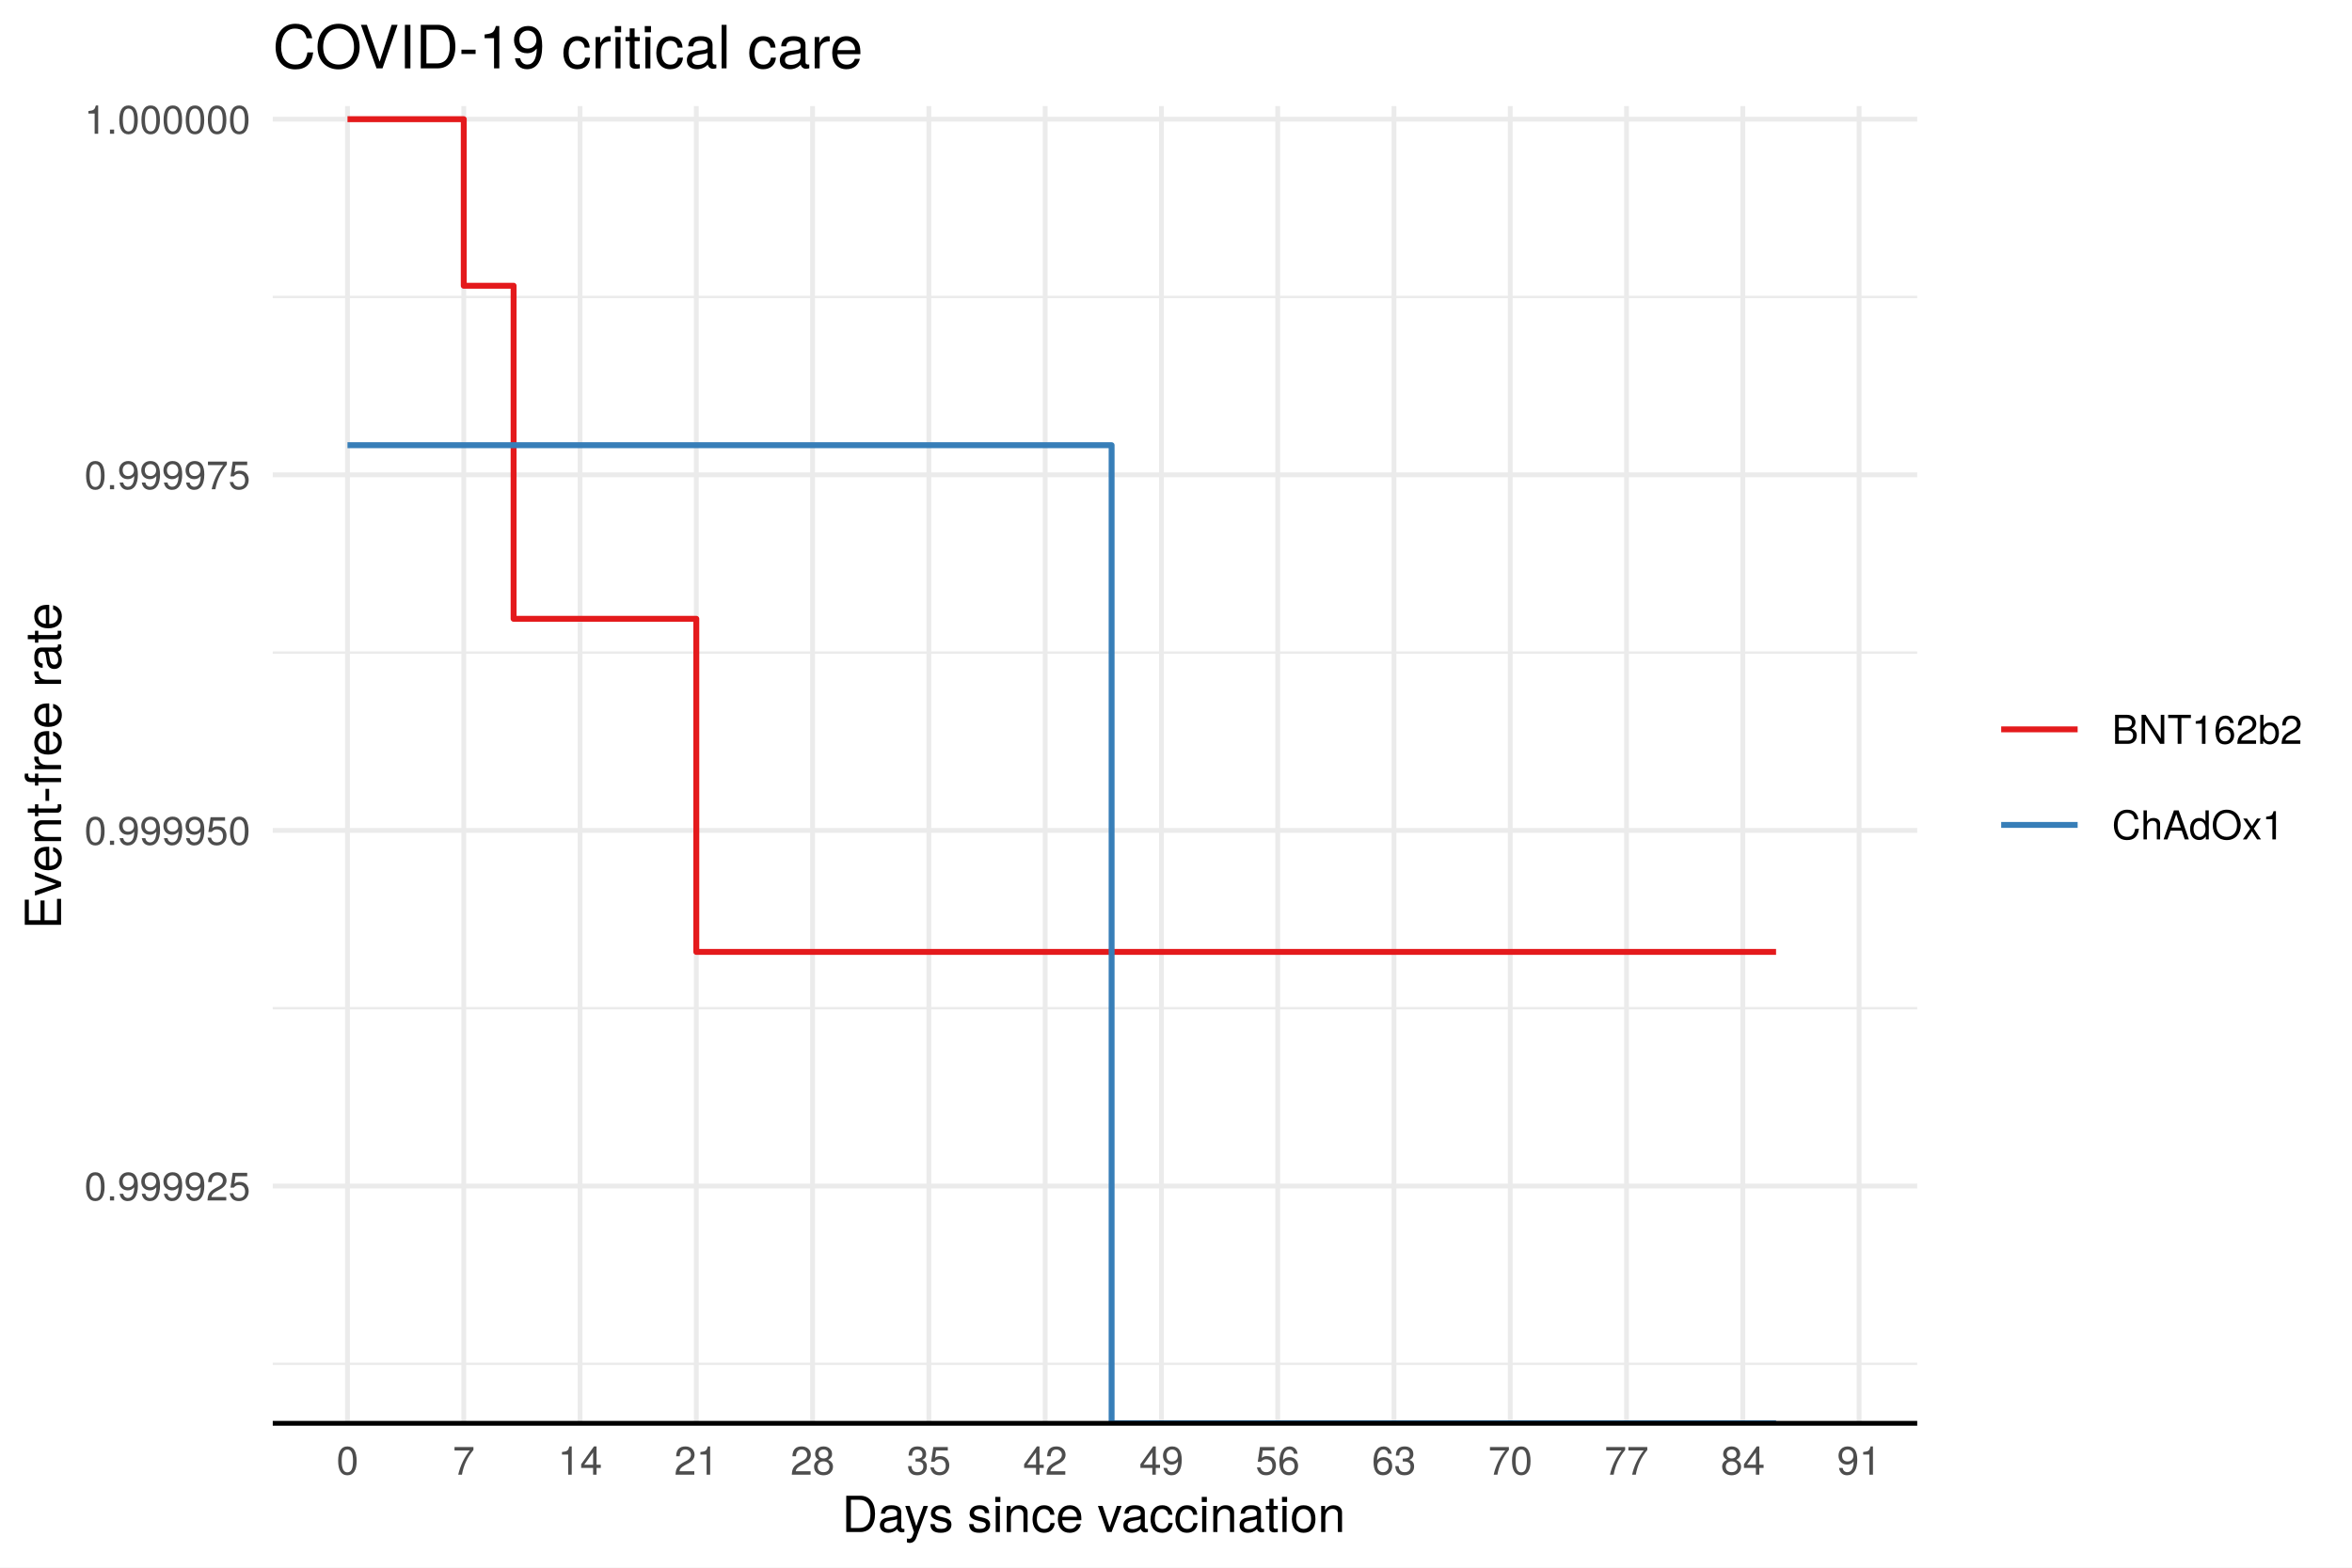
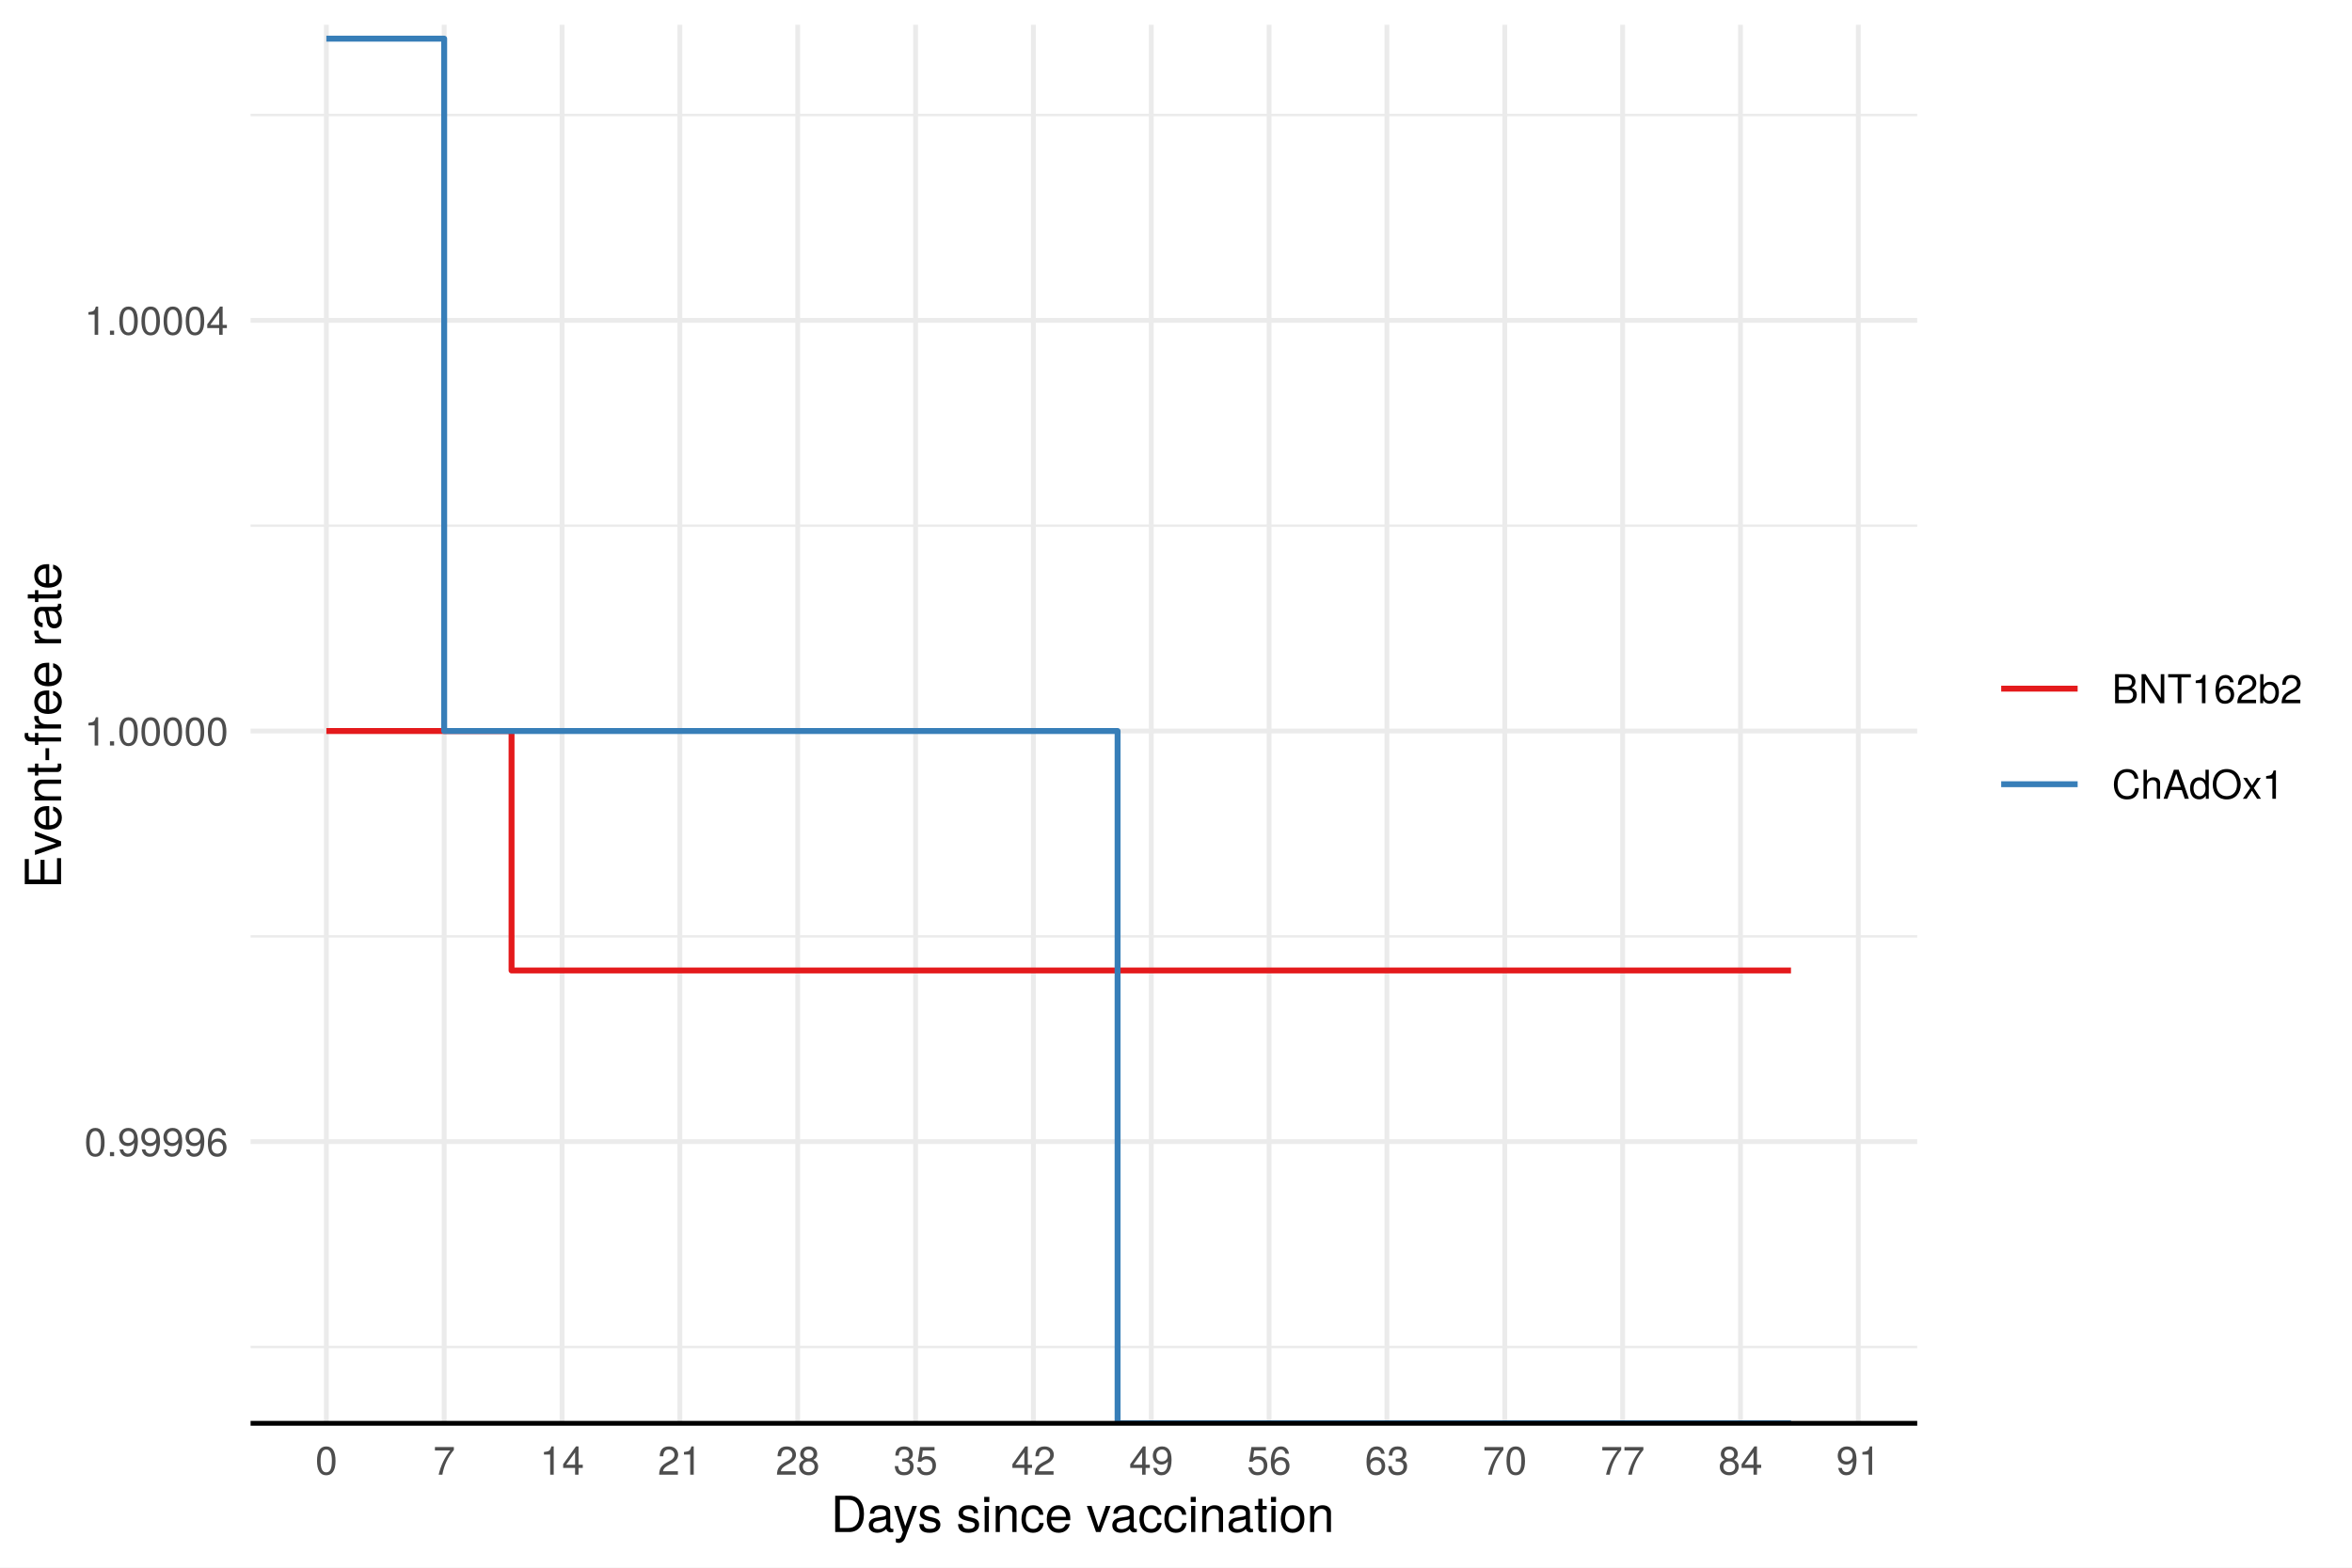
<svg xmlns="http://www.w3.org/2000/svg" viewBox="0 0 425.20 283.46">
  <defs>
    <style type="text/css">
    line, polyline, polygon, path, rect, circle {
      fill: none;
      stroke: #000000;
      stroke-linecap: round;
      stroke-linejoin: round;
      stroke-miterlimit: 10.00;
    }
  </style>
  </defs>
  <rect width="100%" height="100%" style="stroke: none; fill: #FFFFFF;" />
  <defs>
-     <clipPath id="cpNDkuMzF8MzQ2LjYwfDI1Ny4zNnwxOS4xOQ==">
-       <rect x="49.31" y="19.19" width="297.30" height="238.17" />
+     <clipPath id="cpNDUuMzB8MzQ2LjYwfDI1Ny4zNnw0LjQ4">
+       <rect x="45.30" y="4.48" width="301.30" height="252.88" />
    </clipPath>
  </defs>
-   <polyline points="49.31,246.60 346.60,246.60 " style="stroke-width: 0.44; stroke: #EBEBEB; stroke-linecap: butt;" clip-path="url(#cpNDkuMzF8MzQ2LjYwfDI1Ny4zNnwxOS4xOQ==)" />
-   <polyline points="49.31,182.30 346.60,182.30 " style="stroke-width: 0.44; stroke: #EBEBEB; stroke-linecap: butt;" clip-path="url(#cpNDkuMzF8MzQ2LjYwfDI1Ny4zNnwxOS4xOQ==)" />
-   <polyline points="49.31,118.00 346.60,118.00 " style="stroke-width: 0.44; stroke: #EBEBEB; stroke-linecap: butt;" clip-path="url(#cpNDkuMzF8MzQ2LjYwfDI1Ny4zNnwxOS4xOQ==)" />
-   <polyline points="49.31,53.70 346.60,53.70 " style="stroke-width: 0.44; stroke: #EBEBEB; stroke-linecap: butt;" clip-path="url(#cpNDkuMzF8MzQ2LjYwfDI1Ny4zNnwxOS4xOQ==)" />
-   <polyline points="49.31,214.45 346.60,214.45 " style="stroke-width: 0.87; stroke: #EBEBEB; stroke-linecap: butt;" clip-path="url(#cpNDkuMzF8MzQ2LjYwfDI1Ny4zNnwxOS4xOQ==)" />
-   <polyline points="49.31,150.15 346.60,150.15 " style="stroke-width: 0.87; stroke: #EBEBEB; stroke-linecap: butt;" clip-path="url(#cpNDkuMzF8MzQ2LjYwfDI1Ny4zNnwxOS4xOQ==)" />
-   <polyline points="49.31,85.85 346.60,85.85 " style="stroke-width: 0.87; stroke: #EBEBEB; stroke-linecap: butt;" clip-path="url(#cpNDkuMzF8MzQ2LjYwfDI1Ny4zNnwxOS4xOQ==)" />
-   <polyline points="49.31,21.55 346.60,21.55 " style="stroke-width: 0.87; stroke: #EBEBEB; stroke-linecap: butt;" clip-path="url(#cpNDkuMzF8MzQ2LjYwfDI1Ny4zNnwxOS4xOQ==)" />
-   <polyline points="62.82,257.36 62.82,19.19 " style="stroke-width: 0.87; stroke: #EBEBEB; stroke-linecap: butt;" clip-path="url(#cpNDkuMzF8MzQ2LjYwfDI1Ny4zNnwxOS4xOQ==)" />
-   <polyline points="83.84,257.36 83.84,19.19 " style="stroke-width: 0.87; stroke: #EBEBEB; stroke-linecap: butt;" clip-path="url(#cpNDkuMzF8MzQ2LjYwfDI1Ny4zNnwxOS4xOQ==)" />
-   <polyline points="104.86,257.36 104.86,19.19 " style="stroke-width: 0.87; stroke: #EBEBEB; stroke-linecap: butt;" clip-path="url(#cpNDkuMzF8MzQ2LjYwfDI1Ny4zNnwxOS4xOQ==)" />
-   <polyline points="125.88,257.36 125.88,19.19 " style="stroke-width: 0.87; stroke: #EBEBEB; stroke-linecap: butt;" clip-path="url(#cpNDkuMzF8MzQ2LjYwfDI1Ny4zNnwxOS4xOQ==)" />
-   <polyline points="146.90,257.36 146.90,19.19 " style="stroke-width: 0.87; stroke: #EBEBEB; stroke-linecap: butt;" clip-path="url(#cpNDkuMzF8MzQ2LjYwfDI1Ny4zNnwxOS4xOQ==)" />
-   <polyline points="167.92,257.36 167.92,19.19 " style="stroke-width: 0.87; stroke: #EBEBEB; stroke-linecap: butt;" clip-path="url(#cpNDkuMzF8MzQ2LjYwfDI1Ny4zNnwxOS4xOQ==)" />
-   <polyline points="188.95,257.36 188.95,19.19 " style="stroke-width: 0.87; stroke: #EBEBEB; stroke-linecap: butt;" clip-path="url(#cpNDkuMzF8MzQ2LjYwfDI1Ny4zNnwxOS4xOQ==)" />
-   <polyline points="209.97,257.36 209.97,19.19 " style="stroke-width: 0.87; stroke: #EBEBEB; stroke-linecap: butt;" clip-path="url(#cpNDkuMzF8MzQ2LjYwfDI1Ny4zNnwxOS4xOQ==)" />
-   <polyline points="230.99,257.36 230.99,19.19 " style="stroke-width: 0.87; stroke: #EBEBEB; stroke-linecap: butt;" clip-path="url(#cpNDkuMzF8MzQ2LjYwfDI1Ny4zNnwxOS4xOQ==)" />
-   <polyline points="252.01,257.36 252.01,19.19 " style="stroke-width: 0.87; stroke: #EBEBEB; stroke-linecap: butt;" clip-path="url(#cpNDkuMzF8MzQ2LjYwfDI1Ny4zNnwxOS4xOQ==)" />
-   <polyline points="273.03,257.36 273.03,19.19 " style="stroke-width: 0.87; stroke: #EBEBEB; stroke-linecap: butt;" clip-path="url(#cpNDkuMzF8MzQ2LjYwfDI1Ny4zNnwxOS4xOQ==)" />
-   <polyline points="294.05,257.36 294.05,19.19 " style="stroke-width: 0.87; stroke: #EBEBEB; stroke-linecap: butt;" clip-path="url(#cpNDkuMzF8MzQ2LjYwfDI1Ny4zNnwxOS4xOQ==)" />
-   <polyline points="315.07,257.36 315.07,19.19 " style="stroke-width: 0.87; stroke: #EBEBEB; stroke-linecap: butt;" clip-path="url(#cpNDkuMzF8MzQ2LjYwfDI1Ny4zNnwxOS4xOQ==)" />
-   <polyline points="336.09,257.36 336.09,19.19 " style="stroke-width: 0.87; stroke: #EBEBEB; stroke-linecap: butt;" clip-path="url(#cpNDkuMzF8MzQ2LjYwfDI1Ny4zNnwxOS4xOQ==)" />
-   <polyline points="62.82,21.55 65.82,21.55 65.82,21.55 68.83,21.55 68.83,21.55 71.83,21.55 71.83,21.55 74.83,21.55 74.83,21.55 77.83,21.55 77.83,21.55 80.84,21.55 80.84,21.55 83.84,21.55 83.84,51.67 86.84,51.67 86.84,51.67 89.85,51.67 89.85,51.67 92.85,51.67 92.85,111.89 95.85,111.89 95.85,111.89 98.86,111.89 98.86,111.89 101.86,111.89 101.86,111.89 104.86,111.89 104.86,111.89 107.86,111.89 107.86,111.89 110.87,111.89 110.87,111.89 113.87,111.89 113.87,111.89 116.87,111.89 116.87,111.89 119.88,111.89 119.88,111.89 122.88,111.89 122.88,111.89 125.88,111.89 125.88,172.12 128.89,172.12 128.89,172.12 131.89,172.12 131.89,172.12 134.89,172.12 134.89,172.12 137.89,172.12 137.89,172.12 140.90,172.12 140.90,172.12 143.90,172.12 143.90,172.12 146.90,172.12 146.90,172.12 149.91,172.12 149.91,172.12 152.91,172.12 152.91,172.12 155.91,172.12 155.91,172.12 158.92,172.12 158.92,172.12 161.92,172.12 161.92,172.12 164.92,172.12 164.92,172.12 167.92,172.12 167.92,172.12 170.93,172.12 170.93,172.12 173.93,172.12 173.93,172.12 176.93,172.12 176.93,172.12 179.94,172.12 179.94,172.12 182.94,172.12 182.94,172.12 185.94,172.12 185.94,172.12 188.95,172.12 188.95,172.12 191.95,172.12 191.95,172.12 194.95,172.12 194.95,172.12 197.95,172.12 197.95,172.12 200.96,172.12 200.96,172.12 203.96,172.12 203.96,172.12 206.96,172.12 206.96,172.12 209.97,172.12 209.97,172.12 212.97,172.12 212.97,172.12 215.97,172.12 215.97,172.12 218.98,172.12 218.98,172.12 221.98,172.12 221.98,172.12 224.98,172.12 224.98,172.12 227.98,172.12 227.98,172.12 230.99,172.12 230.99,172.12 233.99,172.12 233.99,172.12 236.99,172.12 236.99,172.12 240.00,172.12 240.00,172.12 243.00,172.12 243.00,172.12 246.00,172.12 246.00,172.12 249.00,172.12 249.00,172.12 252.01,172.12 252.01,172.12 255.01,172.12 255.01,172.12 258.01,172.12 258.01,172.12 261.02,172.12 261.02,172.12 264.02,172.12 264.02,172.12 267.02,172.12 267.02,172.12 270.03,172.12 270.03,172.12 273.03,172.12 273.03,172.12 276.03,172.12 276.03,172.12 279.03,172.12 279.03,172.12 282.04,172.12 282.04,172.12 285.04,172.12 285.04,172.12 288.04,172.12 288.04,172.12 291.05,172.12 291.05,172.12 294.05,172.12 294.05,172.12 297.05,172.12 297.05,172.12 300.06,172.12 300.06,172.12 303.06,172.12 303.06,172.12 306.06,172.12 306.06,172.12 309.06,172.12 309.06,172.12 312.07,172.12 312.07,172.12 315.07,172.12 315.07,172.12 318.07,172.12 318.07,172.12 321.08,172.12 321.08,172.12 " style="stroke-width: 1.07; stroke: #E41A1C; stroke-linecap: butt;" clip-path="url(#cpNDkuMzF8MzQ2LjYwfDI1Ny4zNnwxOS4xOQ==)" />
-   <polyline points="62.82,80.50 65.82,80.50 65.82,80.50 68.83,80.50 68.83,80.50 71.83,80.50 71.83,80.50 74.83,80.50 74.83,80.50 77.83,80.50 77.83,80.50 80.84,80.50 80.84,80.50 83.84,80.50 83.84,80.50 86.84,80.50 86.84,80.50 89.85,80.50 89.85,80.50 92.85,80.50 92.85,80.50 95.85,80.50 95.85,80.50 98.86,80.50 98.86,80.50 101.86,80.50 101.86,80.50 104.86,80.50 104.86,80.50 107.86,80.50 107.86,80.50 110.87,80.50 110.87,80.50 113.87,80.50 113.87,80.50 116.87,80.50 116.87,80.50 119.88,80.50 119.88,80.50 122.88,80.50 122.88,80.50 125.88,80.50 125.88,80.50 128.89,80.50 128.89,80.50 131.89,80.50 131.89,80.50 134.89,80.50 134.89,80.50 137.89,80.50 137.89,80.50 140.90,80.50 140.90,80.50 143.90,80.50 143.90,80.50 146.90,80.50 146.90,80.50 149.91,80.50 149.91,80.50 152.91,80.50 152.91,80.50 155.91,80.50 155.91,80.50 158.92,80.50 158.92,80.50 161.92,80.50 161.92,80.50 164.92,80.50 164.92,80.50 167.92,80.50 167.92,80.50 170.93,80.50 170.93,80.50 173.93,80.50 173.93,80.50 176.93,80.50 176.93,80.50 179.94,80.50 179.94,80.50 182.94,80.50 182.94,80.50 185.94,80.50 185.94,80.50 188.95,80.50 188.95,80.50 191.95,80.50 191.95,80.50 194.95,80.50 194.95,80.50 197.95,80.50 197.95,80.50 200.96,80.50 200.96,257.36 203.96,257.36 203.96,257.36 206.96,257.36 206.96,257.36 209.97,257.36 209.97,257.36 212.97,257.36 212.97,257.36 215.97,257.36 215.97,257.36 218.98,257.36 218.98,257.36 221.98,257.36 221.98,257.36 224.98,257.36 224.98,257.36 227.98,257.36 227.98,257.36 230.99,257.36 230.99,257.36 233.99,257.36 233.99,257.36 236.99,257.36 236.99,257.36 240.00,257.36 240.00,257.36 243.00,257.36 243.00,257.36 246.00,257.36 246.00,257.36 249.00,257.36 249.00,257.36 252.01,257.36 252.01,257.36 255.01,257.36 255.01,257.36 258.01,257.36 258.01,257.36 261.02,257.36 261.02,257.36 264.02,257.36 264.02,257.36 267.02,257.36 267.02,257.36 270.03,257.36 270.03,257.36 273.03,257.36 273.03,257.36 276.03,257.36 276.03,257.36 279.03,257.36 279.03,257.36 282.04,257.36 282.04,257.36 285.04,257.36 285.04,257.36 288.04,257.36 288.04,257.36 291.05,257.36 291.05,257.36 294.05,257.36 294.05,257.36 297.05,257.36 297.05,257.36 300.06,257.36 300.06,257.36 303.06,257.36 303.06,257.36 306.06,257.36 306.06,257.36 309.06,257.36 309.06,257.36 312.07,257.36 312.07,257.36 315.07,257.36 315.07,257.36 318.07,257.36 318.07,257.36 321.08,257.36 321.08,257.36 " style="stroke-width: 1.07; stroke: #377EB8; stroke-linecap: butt;" clip-path="url(#cpNDkuMzF8MzQ2LjYwfDI1Ny4zNnwxOS4xOQ==)" />
+   <polyline points="45.30,243.56 346.60,243.56 " style="stroke-width: 0.44; stroke: #EBEBEB; stroke-linecap: butt;" clip-path="url(#cpNDUuMzB8MzQ2LjYwfDI1Ny4zNnw0LjQ4)" />
+   <polyline points="45.30,169.30 346.60,169.30 " style="stroke-width: 0.44; stroke: #EBEBEB; stroke-linecap: butt;" clip-path="url(#cpNDUuMzB8MzQ2LjYwfDI1Ny4zNnw0LjQ4)" />
+   <polyline points="45.30,95.05 346.60,95.05 " style="stroke-width: 0.44; stroke: #EBEBEB; stroke-linecap: butt;" clip-path="url(#cpNDUuMzB8MzQ2LjYwfDI1Ny4zNnw0LjQ4)" />
+   <polyline points="45.30,20.79 346.60,20.79 " style="stroke-width: 0.44; stroke: #EBEBEB; stroke-linecap: butt;" clip-path="url(#cpNDUuMzB8MzQ2LjYwfDI1Ny4zNnw0LjQ4)" />
+   <polyline points="45.30,206.43 346.60,206.43 " style="stroke-width: 0.87; stroke: #EBEBEB; stroke-linecap: butt;" clip-path="url(#cpNDUuMzB8MzQ2LjYwfDI1Ny4zNnw0LjQ4)" />
+   <polyline points="45.30,132.18 346.60,132.18 " style="stroke-width: 0.87; stroke: #EBEBEB; stroke-linecap: butt;" clip-path="url(#cpNDUuMzB8MzQ2LjYwfDI1Ny4zNnw0LjQ4)" />
+   <polyline points="45.30,57.92 346.60,57.92 " style="stroke-width: 0.87; stroke: #EBEBEB; stroke-linecap: butt;" clip-path="url(#cpNDUuMzB8MzQ2LjYwfDI1Ny4zNnw0LjQ4)" />
+   <polyline points="59.00,257.36 59.00,4.48 " style="stroke-width: 0.87; stroke: #EBEBEB; stroke-linecap: butt;" clip-path="url(#cpNDUuMzB8MzQ2LjYwfDI1Ny4zNnw0LjQ4)" />
+   <polyline points="80.30,257.36 80.30,4.48 " style="stroke-width: 0.87; stroke: #EBEBEB; stroke-linecap: butt;" clip-path="url(#cpNDUuMzB8MzQ2LjYwfDI1Ny4zNnw0LjQ4)" />
+   <polyline points="101.61,257.36 101.61,4.48 " style="stroke-width: 0.87; stroke: #EBEBEB; stroke-linecap: butt;" clip-path="url(#cpNDUuMzB8MzQ2LjYwfDI1Ny4zNnw0LjQ4)" />
+   <polyline points="122.91,257.36 122.91,4.48 " style="stroke-width: 0.87; stroke: #EBEBEB; stroke-linecap: butt;" clip-path="url(#cpNDUuMzB8MzQ2LjYwfDI1Ny4zNnw0LjQ4)" />
+   <polyline points="144.21,257.36 144.21,4.48 " style="stroke-width: 0.87; stroke: #EBEBEB; stroke-linecap: butt;" clip-path="url(#cpNDUuMzB8MzQ2LjYwfDI1Ny4zNnw0LjQ4)" />
+   <polyline points="165.52,257.36 165.52,4.48 " style="stroke-width: 0.87; stroke: #EBEBEB; stroke-linecap: butt;" clip-path="url(#cpNDUuMzB8MzQ2LjYwfDI1Ny4zNnw0LjQ4)" />
+   <polyline points="186.82,257.36 186.82,4.48 " style="stroke-width: 0.87; stroke: #EBEBEB; stroke-linecap: butt;" clip-path="url(#cpNDUuMzB8MzQ2LjYwfDI1Ny4zNnw0LjQ4)" />
+   <polyline points="208.13,257.36 208.13,4.48 " style="stroke-width: 0.87; stroke: #EBEBEB; stroke-linecap: butt;" clip-path="url(#cpNDUuMzB8MzQ2LjYwfDI1Ny4zNnw0LjQ4)" />
+   <polyline points="229.43,257.36 229.43,4.48 " style="stroke-width: 0.87; stroke: #EBEBEB; stroke-linecap: butt;" clip-path="url(#cpNDUuMzB8MzQ2LjYwfDI1Ny4zNnw0LjQ4)" />
+   <polyline points="250.73,257.36 250.73,4.48 " style="stroke-width: 0.87; stroke: #EBEBEB; stroke-linecap: butt;" clip-path="url(#cpNDUuMzB8MzQ2LjYwfDI1Ny4zNnw0LjQ4)" />
+   <polyline points="272.04,257.36 272.04,4.48 " style="stroke-width: 0.87; stroke: #EBEBEB; stroke-linecap: butt;" clip-path="url(#cpNDUuMzB8MzQ2LjYwfDI1Ny4zNnw0LjQ4)" />
+   <polyline points="293.34,257.36 293.34,4.48 " style="stroke-width: 0.87; stroke: #EBEBEB; stroke-linecap: butt;" clip-path="url(#cpNDUuMzB8MzQ2LjYwfDI1Ny4zNnw0LjQ4)" />
+   <polyline points="314.65,257.36 314.65,4.48 " style="stroke-width: 0.87; stroke: #EBEBEB; stroke-linecap: butt;" clip-path="url(#cpNDUuMzB8MzQ2LjYwfDI1Ny4zNnw0LjQ4)" />
+   <polyline points="335.95,257.36 335.95,4.48 " style="stroke-width: 0.87; stroke: #EBEBEB; stroke-linecap: butt;" clip-path="url(#cpNDUuMzB8MzQ2LjYwfDI1Ny4zNnw0LjQ4)" />
+   <polyline points="59.00,132.18 62.04,132.18 62.04,132.18 65.09,132.18 65.09,132.18 68.13,132.18 68.13,132.18 71.17,132.18 71.17,132.18 74.22,132.18 74.22,132.18 77.26,132.18 77.26,132.18 80.30,132.18 80.30,132.18 83.35,132.18 83.35,132.18 86.39,132.18 86.39,132.18 89.43,132.18 89.43,132.18 92.48,132.18 92.48,175.48 95.52,175.48 95.52,175.48 98.56,175.48 98.56,175.48 101.61,175.48 101.61,175.48 104.65,175.48 104.65,175.48 107.69,175.48 107.69,175.48 110.74,175.48 110.74,175.48 113.78,175.48 113.78,175.48 116.82,175.48 116.82,175.48 119.87,175.48 119.87,175.48 122.91,175.48 122.91,175.48 125.95,175.48 125.95,175.48 129.00,175.48 129.00,175.48 132.04,175.48 132.04,175.48 135.08,175.48 135.08,175.48 138.13,175.48 138.13,175.48 141.17,175.48 141.17,175.48 144.21,175.48 144.21,175.48 147.26,175.48 147.26,175.48 150.30,175.48 150.30,175.48 153.34,175.48 153.34,175.48 156.39,175.48 156.39,175.48 159.43,175.48 159.43,175.48 162.48,175.48 162.48,175.48 165.52,175.48 165.52,175.48 168.56,175.48 168.56,175.48 171.61,175.48 171.61,175.48 174.65,175.48 174.65,175.48 177.69,175.48 177.69,175.48 180.74,175.48 180.74,175.48 183.78,175.48 183.78,175.48 186.82,175.48 186.82,175.48 189.87,175.48 189.87,175.48 192.91,175.48 192.91,175.48 195.95,175.48 195.95,175.48 199.00,175.48 199.00,175.48 202.04,175.48 202.04,175.48 205.08,175.48 205.08,175.48 208.13,175.48 208.13,175.48 211.17,175.48 211.17,175.48 214.21,175.48 214.21,175.48 217.26,175.48 217.26,175.48 220.30,175.48 220.30,175.48 223.34,175.48 223.34,175.48 226.39,175.48 226.39,175.48 229.43,175.48 229.43,175.48 232.47,175.48 232.47,175.48 235.52,175.48 235.52,175.48 238.56,175.48 238.56,175.48 241.60,175.48 241.60,175.48 244.65,175.48 244.65,175.48 247.69,175.48 247.69,175.48 250.73,175.48 250.73,175.48 253.78,175.48 253.78,175.48 256.82,175.48 256.82,175.48 259.86,175.48 259.86,175.48 262.91,175.48 262.91,175.48 265.95,175.48 265.95,175.48 268.99,175.48 268.99,175.48 272.04,175.48 272.04,175.48 275.08,175.48 275.08,175.48 278.12,175.48 278.12,175.48 281.17,175.48 281.17,175.48 284.21,175.48 284.21,175.48 287.26,175.48 287.26,175.48 290.30,175.48 290.30,175.48 293.34,175.48 293.34,175.48 296.39,175.48 296.39,175.48 299.43,175.48 299.43,175.48 302.47,175.48 302.47,175.48 305.52,175.48 305.52,175.48 308.56,175.48 308.56,175.48 311.60,175.48 311.60,175.48 314.65,175.48 314.65,175.48 317.69,175.48 317.69,175.48 320.73,175.48 320.73,175.48 323.78,175.48 323.78,175.48 " style="stroke-width: 1.07; stroke: #E41A1C; stroke-linecap: butt;" clip-path="url(#cpNDUuMzB8MzQ2LjYwfDI1Ny4zNnw0LjQ4)" />
+   <polyline points="59.00,6.99 62.04,6.99 62.04,6.99 65.09,6.99 65.09,6.99 68.13,6.99 68.13,6.99 71.17,6.99 71.17,6.99 74.22,6.99 74.22,6.99 77.26,6.99 77.26,6.99 80.30,6.99 80.30,132.18 83.35,132.18 83.35,132.18 86.39,132.18 86.39,132.18 89.43,132.18 89.43,132.18 92.48,132.18 92.48,132.18 95.52,132.18 95.52,132.18 98.56,132.18 98.56,132.18 101.61,132.18 101.61,132.18 104.65,132.18 104.65,132.18 107.69,132.18 107.69,132.18 110.74,132.18 110.74,132.18 113.78,132.18 113.78,132.18 116.82,132.18 116.82,132.18 119.87,132.18 119.87,132.18 122.91,132.18 122.91,132.18 125.95,132.18 125.95,132.18 129.00,132.18 129.00,132.18 132.04,132.18 132.04,132.18 135.08,132.18 135.08,132.18 138.13,132.18 138.13,132.18 141.17,132.18 141.17,132.18 144.21,132.18 144.21,132.18 147.26,132.18 147.26,132.18 150.30,132.18 150.30,132.18 153.34,132.18 153.34,132.18 156.39,132.18 156.39,132.18 159.43,132.18 159.43,132.18 162.48,132.18 162.48,132.18 165.52,132.18 165.52,132.18 168.56,132.18 168.56,132.18 171.61,132.18 171.61,132.18 174.65,132.18 174.65,132.18 177.69,132.18 177.69,132.18 180.74,132.18 180.74,132.18 183.78,132.18 183.78,132.18 186.82,132.18 186.82,132.18 189.87,132.18 189.87,132.18 192.91,132.18 192.91,132.18 195.95,132.18 195.95,132.18 199.00,132.18 199.00,132.18 202.04,132.18 202.04,257.36 205.08,257.36 205.08,257.36 208.13,257.36 208.13,257.36 211.17,257.36 211.17,257.36 214.21,257.36 214.21,257.36 217.26,257.36 217.26,257.36 220.30,257.36 220.30,257.36 223.34,257.36 223.34,257.36 226.39,257.36 226.39,257.36 229.43,257.36 229.43,257.36 232.47,257.36 232.47,257.36 235.52,257.36 235.52,257.36 238.56,257.36 238.56,257.36 241.60,257.36 241.60,257.36 244.65,257.36 244.65,257.36 247.69,257.36 247.69,257.36 250.73,257.36 250.73,257.36 253.78,257.36 253.78,257.36 256.82,257.36 256.82,257.36 259.86,257.36 259.86,257.36 262.91,257.36 262.91,257.36 265.95,257.36 265.95,257.36 268.99,257.36 268.99,257.36 272.04,257.36 272.04,257.36 275.08,257.36 275.08,257.36 278.12,257.36 278.12,257.36 281.17,257.36 281.17,257.36 284.21,257.36 284.21,257.36 287.26,257.36 287.26,257.36 290.30,257.36 290.30,257.36 293.34,257.36 293.34,257.36 296.39,257.36 296.39,257.36 299.43,257.36 299.43,257.36 302.47,257.36 302.47,257.36 305.52,257.36 305.52,257.36 308.56,257.36 308.56,257.36 311.60,257.36 311.60,257.36 314.65,257.36 314.65,257.36 317.69,257.36 317.69,257.36 320.73,257.36 320.73,257.36 323.78,257.36 323.78,257.36 " style="stroke-width: 1.07; stroke: #377EB8; stroke-linecap: butt;" clip-path="url(#cpNDUuMzB8MzQ2LjYwfDI1Ny4zNnw0LjQ4)" />
  <defs>
    <clipPath id="cpMC4wMHw0MjUuMjB8MjgzLjQ2fDAuMDA=">
      <rect x="0.00" y="0.00" width="425.20" height="283.46" />
    </clipPath>
  </defs>
  <g clip-path="url(#cpMC4wMHw0MjUuMjB8MjgzLjQ2fDAuMDA=)">
-     <text x="15.25" y="217.07" style="font-size: 7.20px; fill: #4D4D4D; font-family: TeX Gyre Heros;" textLength="30.02px" lengthAdjust="spacingAndGlyphs">0.999925</text>
+     <text x="15.25" y="209.06" style="font-size: 7.20px; fill: #4D4D4D; font-family: TeX Gyre Heros;" textLength="26.02px" lengthAdjust="spacingAndGlyphs">0.99996</text>
  </g>
  <g clip-path="url(#cpMC4wMHw0MjUuMjB8MjgzLjQ2fDAuMDA=)">
-     <text x="15.25" y="152.77" style="font-size: 7.20px; fill: #4D4D4D; font-family: TeX Gyre Heros;" textLength="30.02px" lengthAdjust="spacingAndGlyphs">0.999950</text>
+     <text x="15.25" y="134.80" style="font-size: 7.20px; fill: #4D4D4D; font-family: TeX Gyre Heros;" textLength="26.02px" lengthAdjust="spacingAndGlyphs">1.00000</text>
  </g>
  <g clip-path="url(#cpMC4wMHw0MjUuMjB8MjgzLjQ2fDAuMDA=)">
-     <text x="15.25" y="88.47" style="font-size: 7.20px; fill: #4D4D4D; font-family: TeX Gyre Heros;" textLength="30.02px" lengthAdjust="spacingAndGlyphs">0.999975</text>
+     <text x="15.25" y="60.54" style="font-size: 7.20px; fill: #4D4D4D; font-family: TeX Gyre Heros;" textLength="26.02px" lengthAdjust="spacingAndGlyphs">1.00004</text>
+   </g>
+   <polyline points="45.30,257.36 346.60,257.36 " style="stroke-width: 0.87; stroke-linecap: butt;" clip-path="url(#cpMC4wMHw0MjUuMjB8MjgzLjQ2fDAuMDA=)" />
+   <g clip-path="url(#cpMC4wMHw0MjUuMjB8MjgzLjQ2fDAuMDA=)">
+     <text x="57.00" y="266.65" style="font-size: 7.20px; fill: #4D4D4D; font-family: TeX Gyre Heros;" textLength="4.00px" lengthAdjust="spacingAndGlyphs">0</text>
  </g>
  <g clip-path="url(#cpMC4wMHw0MjUuMjB8MjgzLjQ2fDAuMDA=)">
-     <text x="15.25" y="24.18" style="font-size: 7.20px; fill: #4D4D4D; font-family: TeX Gyre Heros;" textLength="30.02px" lengthAdjust="spacingAndGlyphs">1.000000</text>
-   </g>
-   <polyline points="49.31,257.36 346.60,257.36 " style="stroke-width: 0.87; stroke-linecap: butt;" clip-path="url(#cpMC4wMHw0MjUuMjB8MjgzLjQ2fDAuMDA=)" />
-   <g clip-path="url(#cpMC4wMHw0MjUuMjB8MjgzLjQ2fDAuMDA=)">
-     <text x="60.82" y="266.65" style="font-size: 7.20px; fill: #4D4D4D; font-family: TeX Gyre Heros;" textLength="4.00px" lengthAdjust="spacingAndGlyphs">0</text>
+     <text x="78.30" y="266.65" style="font-size: 7.20px; fill: #4D4D4D; font-family: TeX Gyre Heros;" textLength="4.00px" lengthAdjust="spacingAndGlyphs">7</text>
  </g>
  <g clip-path="url(#cpMC4wMHw0MjUuMjB8MjgzLjQ2fDAuMDA=)">
-     <text x="81.84" y="266.65" style="font-size: 7.20px; fill: #4D4D4D; font-family: TeX Gyre Heros;" textLength="4.00px" lengthAdjust="spacingAndGlyphs">7</text>
+     <text x="97.60" y="266.65" style="font-size: 7.20px; fill: #4D4D4D; font-family: TeX Gyre Heros;" textLength="8.01px" lengthAdjust="spacingAndGlyphs">14</text>
  </g>
  <g clip-path="url(#cpMC4wMHw0MjUuMjB8MjgzLjQ2fDAuMDA=)">
-     <text x="100.86" y="266.65" style="font-size: 7.20px; fill: #4D4D4D; font-family: TeX Gyre Heros;" textLength="8.01px" lengthAdjust="spacingAndGlyphs">14</text>
+     <text x="118.91" y="266.65" style="font-size: 7.20px; fill: #4D4D4D; font-family: TeX Gyre Heros;" textLength="8.01px" lengthAdjust="spacingAndGlyphs">21</text>
  </g>
  <g clip-path="url(#cpMC4wMHw0MjUuMjB8MjgzLjQ2fDAuMDA=)">
-     <text x="121.88" y="266.65" style="font-size: 7.20px; fill: #4D4D4D; font-family: TeX Gyre Heros;" textLength="8.01px" lengthAdjust="spacingAndGlyphs">21</text>
+     <text x="140.21" y="266.65" style="font-size: 7.20px; fill: #4D4D4D; font-family: TeX Gyre Heros;" textLength="8.01px" lengthAdjust="spacingAndGlyphs">28</text>
  </g>
  <g clip-path="url(#cpMC4wMHw0MjUuMjB8MjgzLjQ2fDAuMDA=)">
-     <text x="142.90" y="266.65" style="font-size: 7.20px; fill: #4D4D4D; font-family: TeX Gyre Heros;" textLength="8.01px" lengthAdjust="spacingAndGlyphs">28</text>
+     <text x="161.52" y="266.65" style="font-size: 7.20px; fill: #4D4D4D; font-family: TeX Gyre Heros;" textLength="8.01px" lengthAdjust="spacingAndGlyphs">35</text>
  </g>
  <g clip-path="url(#cpMC4wMHw0MjUuMjB8MjgzLjQ2fDAuMDA=)">
-     <text x="163.92" y="266.65" style="font-size: 7.20px; fill: #4D4D4D; font-family: TeX Gyre Heros;" textLength="8.01px" lengthAdjust="spacingAndGlyphs">35</text>
+     <text x="182.82" y="266.65" style="font-size: 7.20px; fill: #4D4D4D; font-family: TeX Gyre Heros;" textLength="8.01px" lengthAdjust="spacingAndGlyphs">42</text>
  </g>
  <g clip-path="url(#cpMC4wMHw0MjUuMjB8MjgzLjQ2fDAuMDA=)">
-     <text x="184.94" y="266.65" style="font-size: 7.20px; fill: #4D4D4D; font-family: TeX Gyre Heros;" textLength="8.01px" lengthAdjust="spacingAndGlyphs">42</text>
+     <text x="204.12" y="266.65" style="font-size: 7.20px; fill: #4D4D4D; font-family: TeX Gyre Heros;" textLength="8.01px" lengthAdjust="spacingAndGlyphs">49</text>
  </g>
  <g clip-path="url(#cpMC4wMHw0MjUuMjB8MjgzLjQ2fDAuMDA=)">
-     <text x="205.96" y="266.65" style="font-size: 7.20px; fill: #4D4D4D; font-family: TeX Gyre Heros;" textLength="8.01px" lengthAdjust="spacingAndGlyphs">49</text>
+     <text x="225.43" y="266.65" style="font-size: 7.20px; fill: #4D4D4D; font-family: TeX Gyre Heros;" textLength="8.01px" lengthAdjust="spacingAndGlyphs">56</text>
  </g>
  <g clip-path="url(#cpMC4wMHw0MjUuMjB8MjgzLjQ2fDAuMDA=)">
-     <text x="226.98" y="266.65" style="font-size: 7.20px; fill: #4D4D4D; font-family: TeX Gyre Heros;" textLength="8.01px" lengthAdjust="spacingAndGlyphs">56</text>
+     <text x="246.73" y="266.65" style="font-size: 7.20px; fill: #4D4D4D; font-family: TeX Gyre Heros;" textLength="8.01px" lengthAdjust="spacingAndGlyphs">63</text>
  </g>
  <g clip-path="url(#cpMC4wMHw0MjUuMjB8MjgzLjQ2fDAuMDA=)">
-     <text x="248.00" y="266.65" style="font-size: 7.20px; fill: #4D4D4D; font-family: TeX Gyre Heros;" textLength="8.01px" lengthAdjust="spacingAndGlyphs">63</text>
+     <text x="268.03" y="266.65" style="font-size: 7.20px; fill: #4D4D4D; font-family: TeX Gyre Heros;" textLength="8.01px" lengthAdjust="spacingAndGlyphs">70</text>
  </g>
  <g clip-path="url(#cpMC4wMHw0MjUuMjB8MjgzLjQ2fDAuMDA=)">
-     <text x="269.03" y="266.65" style="font-size: 7.20px; fill: #4D4D4D; font-family: TeX Gyre Heros;" textLength="8.01px" lengthAdjust="spacingAndGlyphs">70</text>
+     <text x="289.34" y="266.65" style="font-size: 7.20px; fill: #4D4D4D; font-family: TeX Gyre Heros;" textLength="8.01px" lengthAdjust="spacingAndGlyphs">77</text>
  </g>
  <g clip-path="url(#cpMC4wMHw0MjUuMjB8MjgzLjQ2fDAuMDA=)">
-     <text x="290.05" y="266.65" style="font-size: 7.20px; fill: #4D4D4D; font-family: TeX Gyre Heros;" textLength="8.01px" lengthAdjust="spacingAndGlyphs">77</text>
+     <text x="310.64" y="266.65" style="font-size: 7.20px; fill: #4D4D4D; font-family: TeX Gyre Heros;" textLength="8.01px" lengthAdjust="spacingAndGlyphs">84</text>
  </g>
  <g clip-path="url(#cpMC4wMHw0MjUuMjB8MjgzLjQ2fDAuMDA=)">
-     <text x="311.07" y="266.65" style="font-size: 7.20px; fill: #4D4D4D; font-family: TeX Gyre Heros;" textLength="8.01px" lengthAdjust="spacingAndGlyphs">84</text>
+     <text x="331.95" y="266.65" style="font-size: 7.20px; fill: #4D4D4D; font-family: TeX Gyre Heros;" textLength="8.01px" lengthAdjust="spacingAndGlyphs">91</text>
  </g>
  <g clip-path="url(#cpMC4wMHw0MjUuMjB8MjgzLjQ2fDAuMDA=)">
-     <text x="332.09" y="266.65" style="font-size: 7.20px; fill: #4D4D4D; font-family: TeX Gyre Heros;" textLength="8.01px" lengthAdjust="spacingAndGlyphs">91</text>
+     <text x="150.19" y="277.02" style="font-size: 9.00px; font-family: TeX Gyre Heros;" textLength="91.53px" lengthAdjust="spacingAndGlyphs">Days since vaccination</text>
  </g>
  <g clip-path="url(#cpMC4wMHw0MjUuMjB8MjgzLjQ2fDAuMDA=)">
-     <text x="152.19" y="277.02" style="font-size: 9.00px; font-family: TeX Gyre Heros;" textLength="91.53px" lengthAdjust="spacingAndGlyphs">Days since vaccination</text>
+     <text transform="translate(11.04,160.69) rotate(-90)" style="font-size: 9.00px; font-family: TeX Gyre Heros;" textLength="59.53px" lengthAdjust="spacingAndGlyphs">Event-free rate</text>
+   </g>
+   <line x1="361.78" y1="124.52" x2="375.60" y2="124.52" style="stroke-width: 1.07; stroke: #E41A1C; stroke-linecap: butt;" clip-path="url(#cpMC4wMHw0MjUuMjB8MjgzLjQ2fDAuMDA=)" />
+   <line x1="361.78" y1="141.80" x2="375.60" y2="141.80" style="stroke-width: 1.07; stroke: #377EB8; stroke-linecap: butt;" clip-path="url(#cpMC4wMHw0MjUuMjB8MjgzLjQ2fDAuMDA=)" />
+   <g clip-path="url(#cpMC4wMHw0MjUuMjB8MjgzLjQ2fDAuMDA=)">
+     <text x="381.81" y="127.15" style="font-size: 7.20px; font-family: TeX Gyre Heros;" textLength="34.42px" lengthAdjust="spacingAndGlyphs">BNT162b2</text>
  </g>
  <g clip-path="url(#cpMC4wMHw0MjUuMjB8MjgzLjQ2fDAuMDA=)">
-     <text transform="translate(11.04,168.04) rotate(-90)" style="font-size: 9.00px; font-family: TeX Gyre Heros;" textLength="59.53px" lengthAdjust="spacingAndGlyphs">Event-free rate</text>
-   </g>
-   <line x1="361.78" y1="131.88" x2="375.60" y2="131.88" style="stroke-width: 1.07; stroke: #E41A1C; stroke-linecap: butt;" clip-path="url(#cpMC4wMHw0MjUuMjB8MjgzLjQ2fDAuMDA=)" />
-   <line x1="361.78" y1="149.16" x2="375.60" y2="149.16" style="stroke-width: 1.07; stroke: #377EB8; stroke-linecap: butt;" clip-path="url(#cpMC4wMHw0MjUuMjB8MjgzLjQ2fDAuMDA=)" />
-   <g clip-path="url(#cpMC4wMHw0MjUuMjB8MjgzLjQ2fDAuMDA=)">
-     <text x="381.81" y="134.50" style="font-size: 7.20px; font-family: TeX Gyre Heros;" textLength="34.42px" lengthAdjust="spacingAndGlyphs">BNT162b2</text>
-   </g>
-   <g clip-path="url(#cpMC4wMHw0MjUuMjB8MjgzLjQ2fDAuMDA=)">
-     <text x="381.81" y="151.78" style="font-size: 7.20px; font-family: TeX Gyre Heros;" textLength="31.21px" lengthAdjust="spacingAndGlyphs">ChAdOx1</text>
-   </g>
-   <g clip-path="url(#cpMC4wMHw0MjUuMjB8MjgzLjQ2fDAuMDA=)">
-     <text x="49.31" y="12.36" style="font-size: 10.80px; font-family: TeX Gyre Heros;" textLength="107.42px" lengthAdjust="spacingAndGlyphs">COVID-19 critical care</text>
+     <text x="381.81" y="144.43" style="font-size: 7.20px; font-family: TeX Gyre Heros;" textLength="31.21px" lengthAdjust="spacingAndGlyphs">ChAdOx1</text>
  </g>
</svg>
